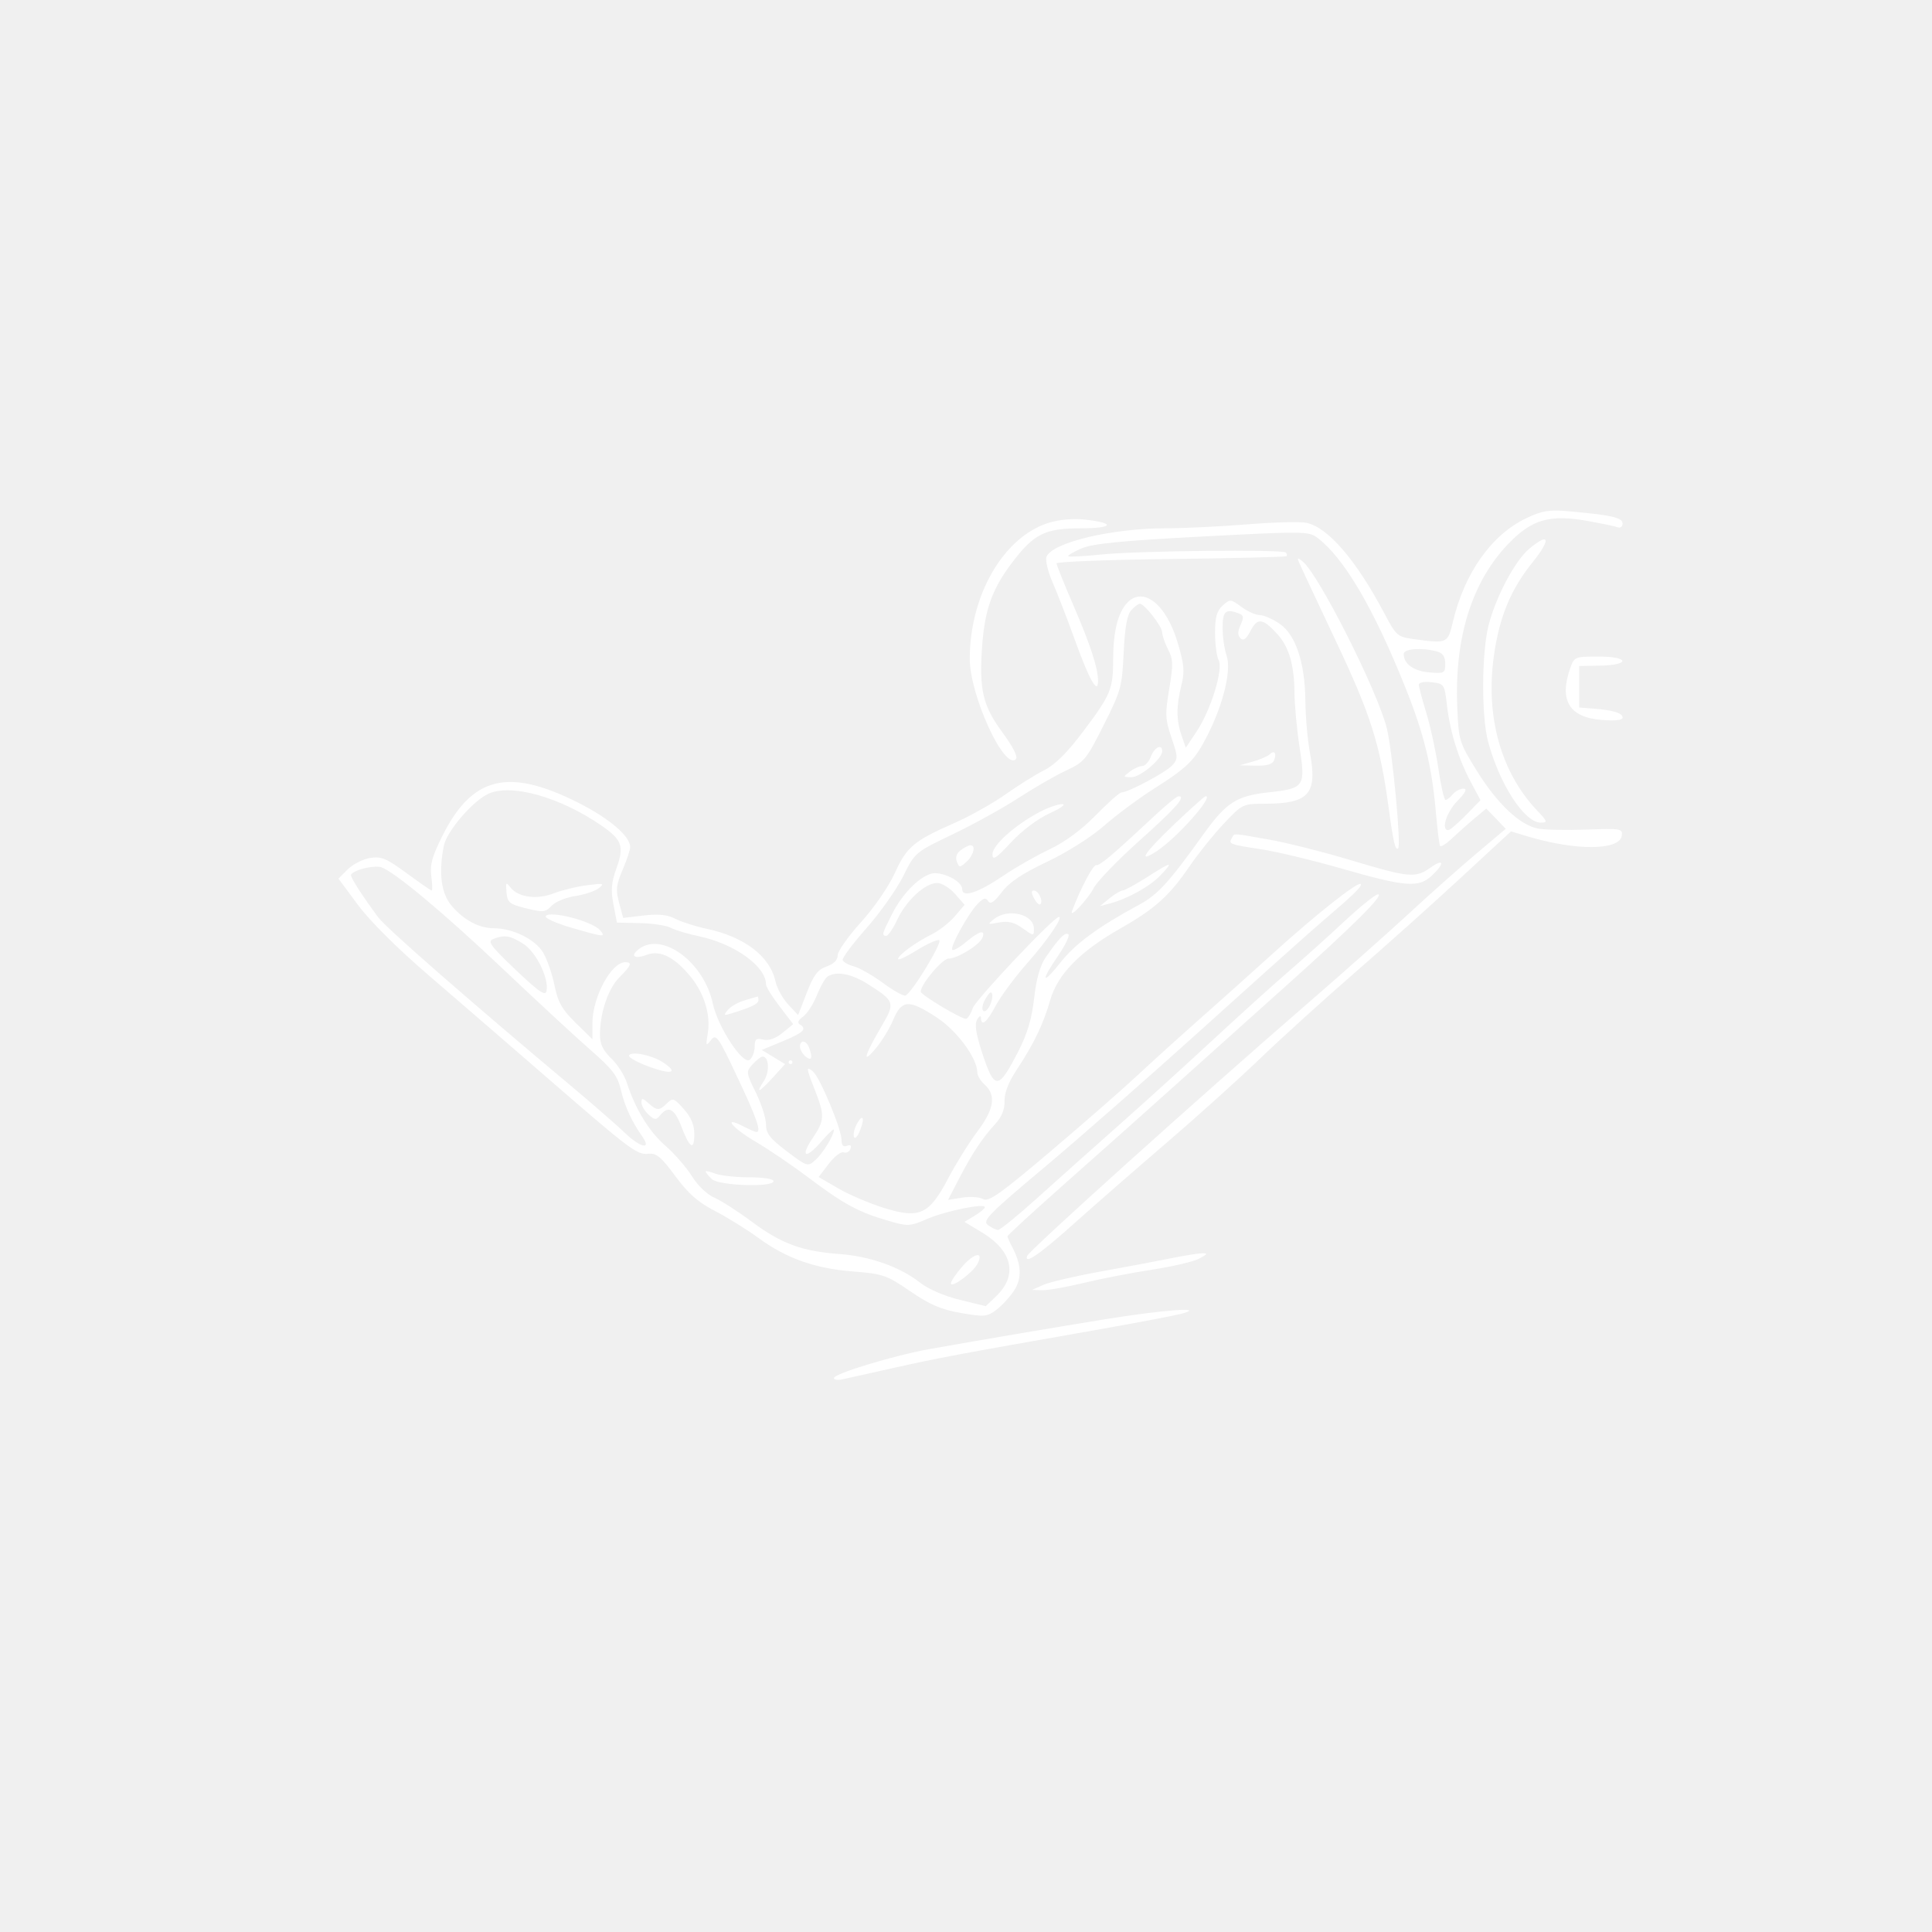
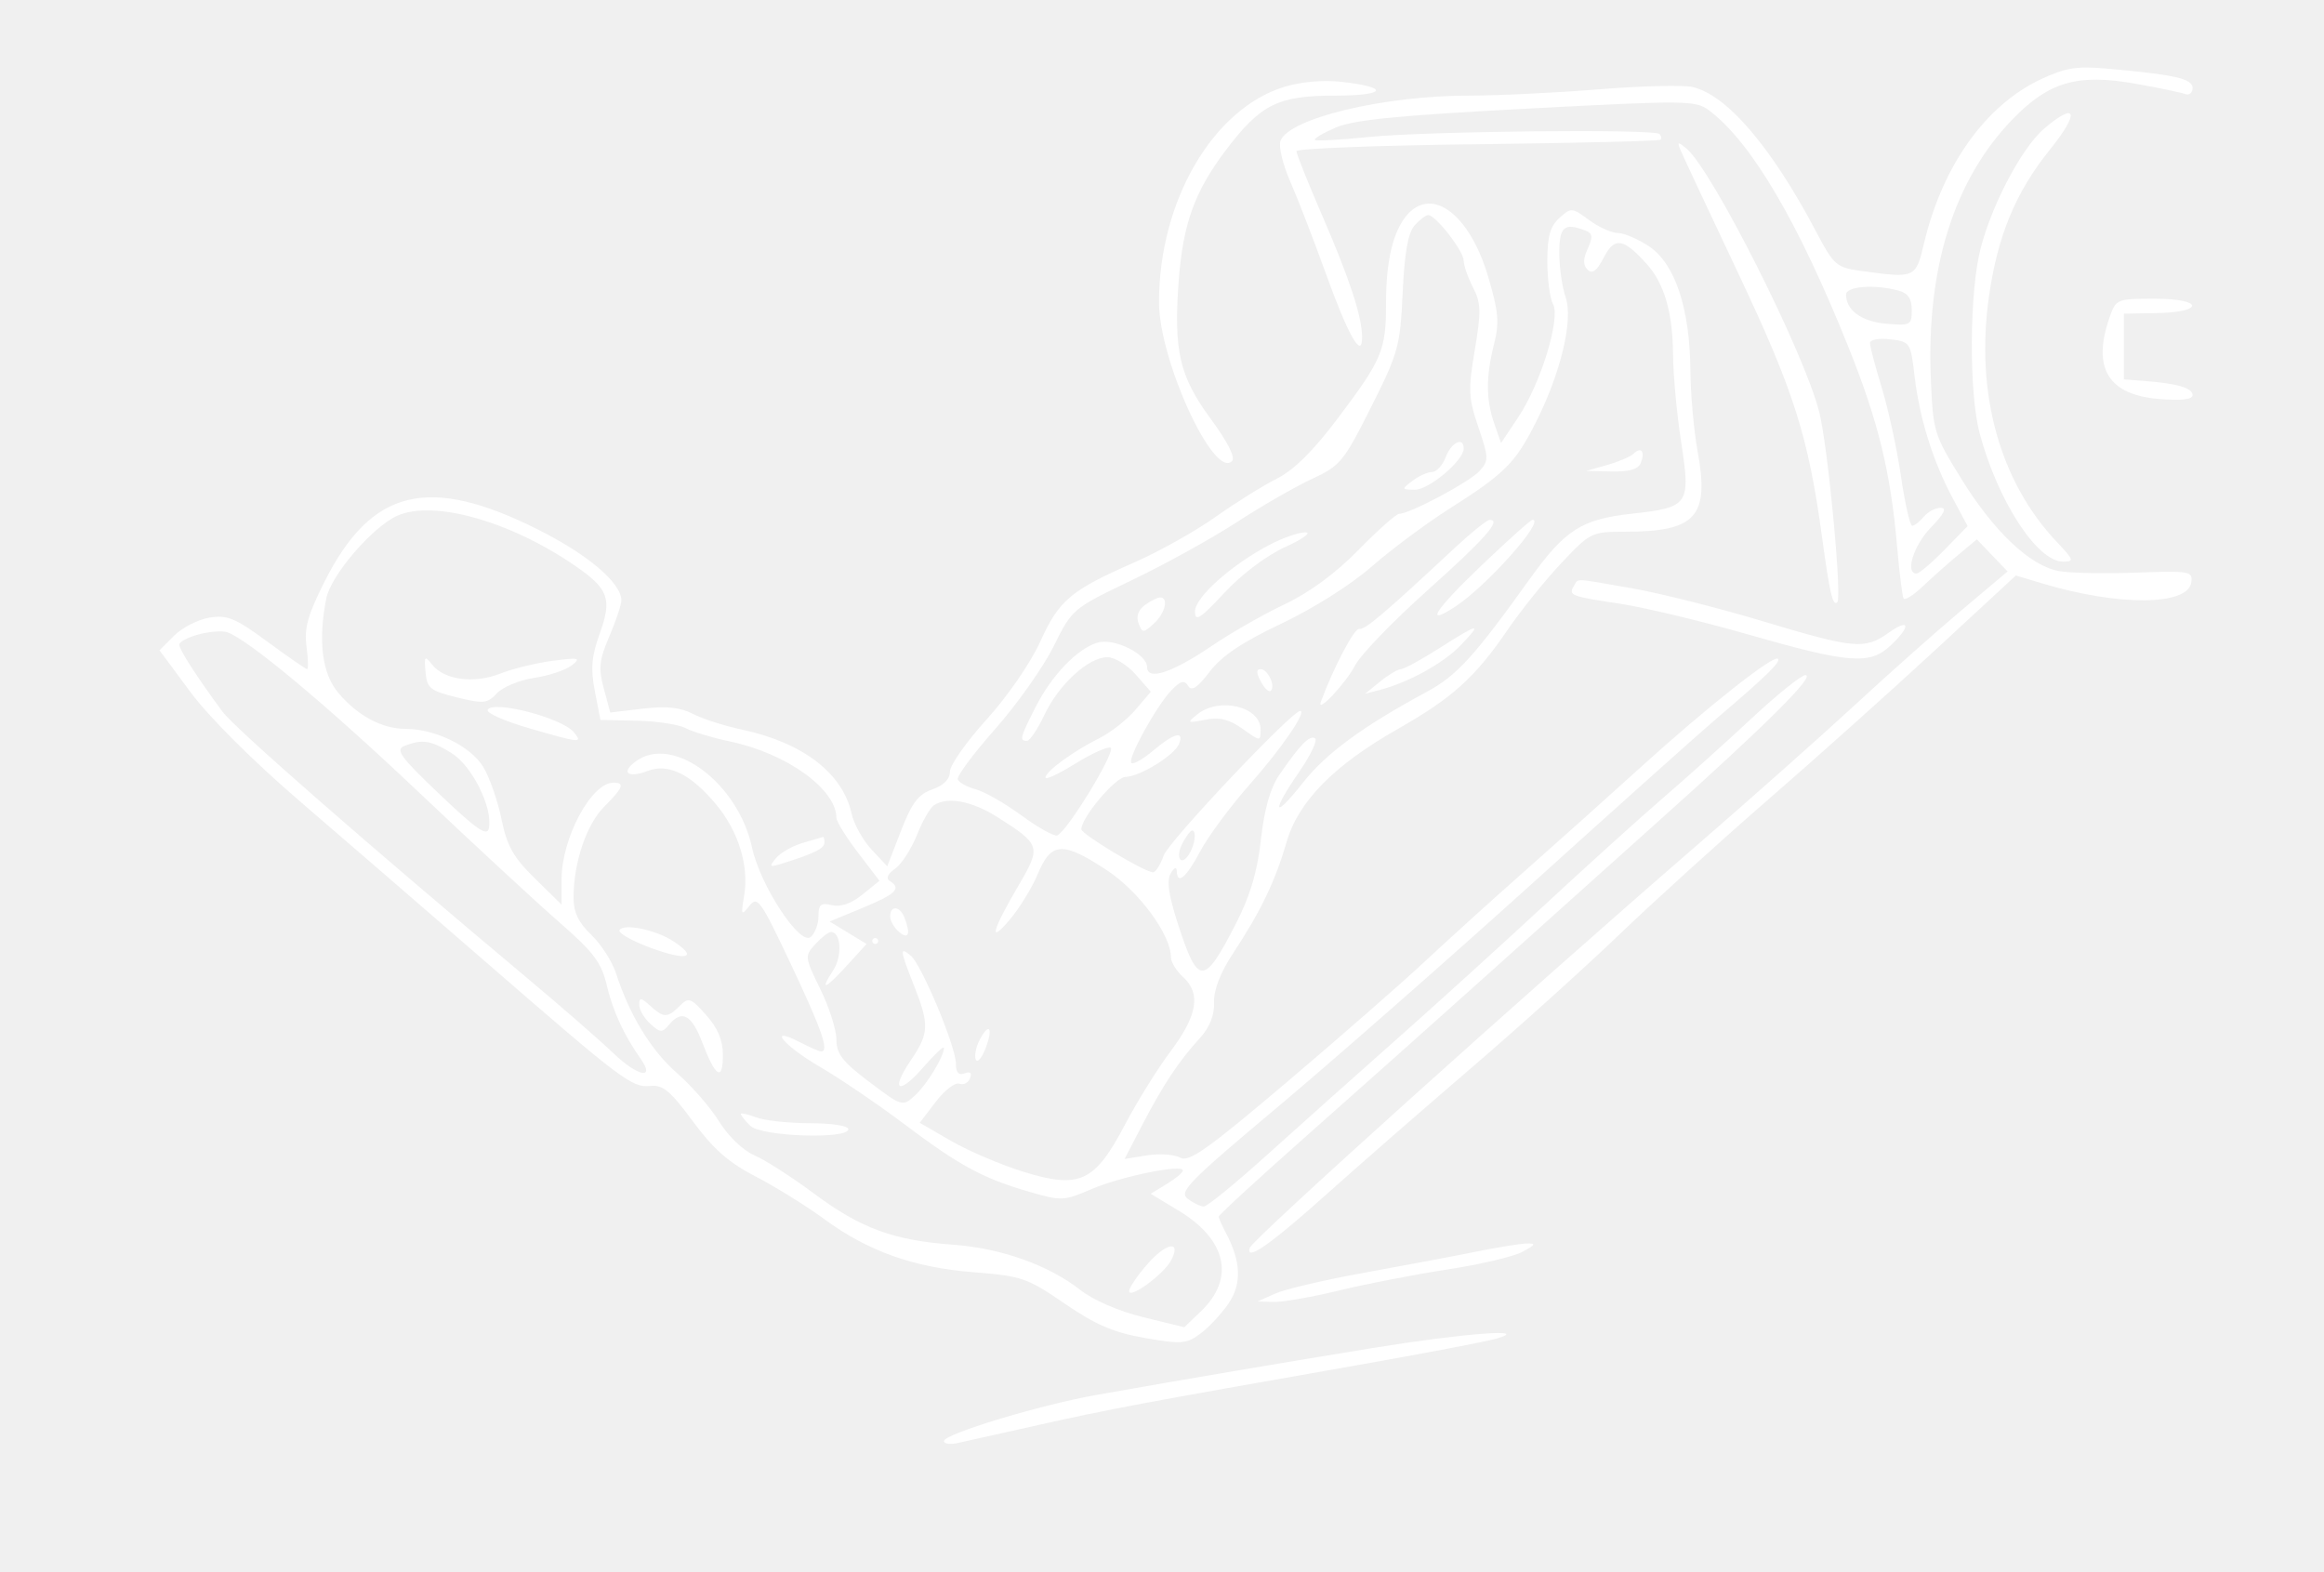
- <svg xmlns="http://www.w3.org/2000/svg" width="512" height="512" viewBox="0 0 512 512">
+ <svg xmlns="http://www.w3.org/2000/svg" width="389" height="263" viewBox="63 124 389 263">
  <path fill="#fff" fill-rule="evenodd" d="M404.5 137.322c-9.221 4.38-16.397 14.496-19.457 27.428-1.371 5.792-1.473 5.838-10.331 4.624-4.382-.601-4.699-.875-7.804-6.75-7.464-14.125-14.917-22.808-20.659-24.069-1.594-.35-8.668-.169-15.719.404S313.764 140 308.943 140c-14.328 0-30.158 3.79-31.608 7.568-.35.913.381 3.97 1.624 6.795 1.243 2.826 3.923 9.751 5.954 15.391 3.747 10.401 6.092 14.525 6.081 10.696-.009-3.419-2.052-9.667-6.584-20.144-2.426-5.607-4.408-10.557-4.406-11 .001-.443 13.614-.967 30.25-1.165 16.635-.197 30.433-.535 30.663-.75.229-.215.16-.647-.153-.961-.875-.874-39.168-.475-48.764.509-4.675.479-8.682.695-8.904.479s1.354-1.148 3.5-2.073c2.998-1.291 10.427-2.024 32.019-3.161 26.845-1.414 28.223-1.399 30.5.325 7.067 5.35 14.87 18.615 23.276 39.568 5.019 12.511 7.067 20.902 8.156 33.423.383 4.4.87 8.3 1.082 8.666s1.647-.534 3.189-2a148 148 0 0 1 5.938-5.278l3.135-2.612 2.573 2.687 2.574 2.686-7.769 6.543c-4.273 3.599-12.269 10.704-17.769 15.789s-17.425 15.673-26.5 23.529c-28.94 25.052-74.366 65.943-74.806 67.337-.764 2.421 3.491-.563 13.156-9.226 5.032-4.511 15.675-13.797 23.65-20.636 7.975-6.84 19.225-16.971 25-22.515s17.025-15.744 25-22.665c7.975-6.922 20.558-18.187 27.962-25.033l13.462-12.449 4.32 1.3c12.834 3.863 24.47 3.794 25.044-.147.272-1.871-.223-1.957-9.317-1.627-5.282.192-11.076.072-12.875-.265-4.803-.901-10.842-6.608-16.256-15.363-4.648-7.515-4.785-7.965-5.151-16.868-.759-18.498 3.907-33.299 13.676-43.383 6.108-6.305 10.881-7.68 20.635-5.949 3.85.683 7.563 1.456 8.25 1.718.688.261 1.25-.197 1.25-1.018 0-1.562-3.036-2.242-14.5-3.248-4.956-.435-6.87-.113-11 1.849m-126.531 1.214C265.99 142.229 257 157.684 257 174.585c0 9.693 9.164 29.651 12.214 26.601.604-.604-.704-3.204-3.574-7.103-5.207-7.074-6.2-11.332-5.353-22.967.694-9.549 2.654-15.031 7.816-21.868 5.885-7.796 8.751-9.24 18.347-9.244 8.644-.004 9.278-1.398 1.05-2.31-3.026-.336-6.789-.003-9.531.842m127.274 6.913c-3.726 3.135-8.749 12.557-10.712 20.093-1.895 7.275-1.99 24.146-.174 30.963C397.365 207.801 403.981 218 408.3 218c1.921 0 1.84-.266-.986-3.25-9.553-10.088-13.665-24.803-11.427-40.893 1.431-10.292 4.469-17.658 10.228-24.804 5.014-6.223 4.545-8.162-.872-3.604M344.238 149c.336.825 4.69 10.121 9.674 20.657 9.371 19.809 11.782 27.401 14.084 44.343 1.258 9.263 1.793 11.544 2.536 10.801.826-.826-1.556-25.987-3.011-31.801-2.484-9.93-18.013-40.72-22.29-44.195-1.35-1.098-1.508-1.067-.993.195m-45.613 10.862c-2.398 2.65-3.625 7.664-3.625 14.816 0 7.945-.61 9.414-7.965 19.195-4.204 5.591-7.423 8.787-10.322 10.248-2.317 1.167-6.947 4.059-10.288 6.427s-9.416 5.77-13.5 7.563c-10.743 4.717-12.646 6.317-15.812 13.301-1.603 3.535-5.484 9.164-8.969 13.01-3.379 3.729-6.144 7.658-6.144 8.731 0 1.261-1.043 2.314-2.949 2.979-2.345.818-3.42 2.242-5.246 6.95l-2.296 5.921-2.635-2.819c-1.449-1.551-2.952-4.263-3.339-6.026-1.482-6.746-8.197-11.886-18.335-14.035-2.915-.618-6.615-1.804-8.223-2.635-2.117-1.095-4.429-1.335-8.377-.871l-5.453.641-1.084-4.023c-.915-3.4-.772-4.748.927-8.712 1.106-2.579 2.01-5.292 2.01-6.029 0-2.937-5.588-7.676-14.042-11.908-18.246-9.134-27.801-6.791-35.62 8.737-2.815 5.589-3.445 7.841-3.04 10.864.282 2.097.331 3.813.11 3.813s-3.21-2.067-6.641-4.593c-5.374-3.956-6.718-4.514-9.699-4.031-1.903.309-4.565 1.667-5.915 3.017l-2.455 2.455 5.181 6.989c3.122 4.211 10.436 11.505 18.401 18.351 7.271 6.249 21.241 18.326 31.044 26.837 22.941 19.917 24.454 21.056 27.549 20.737 2.084-.215 3.36.848 7.085 5.902 3.434 4.662 6.005 6.922 10.542 9.269 3.3 1.708 8.428 4.889 11.396 7.069 7.415 5.447 15.016 8.154 25.117 8.946 7.99.626 8.924.949 15.205 5.249 5.2 3.561 8.19 4.843 13.417 5.753 6.123 1.066 6.956 1.001 9.295-.731 1.414-1.047 3.536-3.321 4.716-5.055 2.245-3.297 2.091-7.051-.49-11.872-.636-1.188-1.156-2.388-1.156-2.667s6.863-6.578 15.25-14a6266 6266 0 0 0 29.25-26.073c7.7-6.919 20.975-18.826 29.5-26.46C358.706 245.237 366.976 237 365.19 237c-.679 0-4.731 3.262-9.005 7.25s-10.901 9.941-14.728 13.231-12.807 11.405-19.957 18.035-18.4 16.834-25 22.675a3691 3691 0 0 0-21.5 19.191c-5.225 4.714-9.95 8.567-10.5 8.563-.55-.005-1.767-.591-2.704-1.303-1.515-1.152.146-2.846 15-15.3 9.187-7.703 28.369-24.544 42.627-37.424 14.257-12.88 28.207-25.362 31-27.738 8.219-6.993 10.691-9.399 10.18-9.91-.727-.728-11.896 8.098-23.046 18.211a2389 2389 0 0 1-19.5 17.459c-5.257 4.642-12.714 11.392-16.572 15-3.859 3.608-14.25 12.693-23.091 20.189-13.265 11.245-16.386 13.455-17.844 12.639-.972-.544-3.465-.717-5.539-.386l-3.773.604 2.95-5.685c3.45-6.649 6.169-10.751 9.626-14.516 1.666-1.814 2.462-3.799 2.399-5.987-.061-2.141 1.051-5.005 3.216-8.285 4.576-6.934 7.046-12.07 8.902-18.513 1.971-6.845 7.924-12.904 18.669-19.004 9.076-5.153 12.921-8.62 18.296-16.496 2.252-3.3 6.322-8.363 9.044-11.25 4.848-5.142 5.068-5.25 10.656-5.25 11.906 0 14.175-2.523 12.15-13.513-.63-3.42-1.173-9.541-1.207-13.602-.085-10.259-2.57-17.72-6.866-20.615-1.853-1.249-4.22-2.27-5.261-2.27s-3.216-.978-4.832-2.173c-2.855-2.111-2.998-2.121-4.96-.345-1.553 1.405-2.02 3.08-2.02 7.239 0 2.976.428 6.21.95 7.186 1.29 2.409-2.05 13.278-5.814 18.92l-2.886 4.328-1.125-3.227c-1.413-4.052-1.425-7.852-.041-13.346.909-3.612.745-5.441-1.021-11.372-3.047-10.228-9.234-14.993-13.438-10.348m1.139 1.888c-1.081 1.224-1.677 4.605-1.983 11.25-.414 8.969-.709 10.04-5.293 19.165-4.577 9.111-5.144 9.799-9.894 12-2.771 1.284-8.426 4.539-12.566 7.233s-12.031 7.056-17.536 9.694c-9.981 4.783-10.016 4.812-13.137 11.102-1.722 3.468-6.108 9.675-9.747 13.792-3.639 4.118-6.473 7.918-6.297 8.446.175.527 1.526 1.282 3.001 1.676 1.475.395 4.933 2.37 7.683 4.389s5.43 3.521 5.955 3.337c1.653-.579 10.009-14.317 8.935-14.69-.563-.196-3.242 1.022-5.954 2.708S238 254.571 238 254.147c0-1.017 4.623-4.399 9-6.584 1.925-.961 4.654-3.105 6.064-4.765l2.563-3.017-2.536-2.891c-1.395-1.589-3.527-2.89-4.737-2.89-3.154 0-8.14 4.567-10.525 9.64-1.127 2.398-2.45 4.36-2.939 4.36-1.295 0-1.147-.563 1.517-5.783 2.668-5.229 6.93-9.641 10.293-10.656 2.741-.827 8.3 1.901 8.3 4.073 0 2.369 4.192.989 10.957-3.605 3.132-2.127 8.585-5.238 12.119-6.913 4.156-1.971 8.508-5.177 12.326-9.081 3.245-3.319 6.311-6.035 6.812-6.035 1.772 0 11.78-5.336 13.432-7.161 1.568-1.733 1.556-2.199-.185-7.321-1.67-4.913-1.731-6.231-.604-12.936 1.087-6.47 1.046-7.868-.301-10.475-.856-1.654-1.556-3.671-1.556-4.481 0-1.592-4.695-7.626-5.934-7.626-.416 0-1.452.787-2.302 1.75M324 166.351c0 2.393.476 5.716 1.057 7.384 1.327 3.804-.821 12.772-5.05 21.096-3.42 6.73-5.147 8.442-14.511 14.391-3.853 2.448-9.672 6.784-12.931 9.636-3.44 3.01-9.771 7.007-15.09 9.527-6.558 3.106-9.964 5.39-11.978 8.03-2.056 2.696-3.032 3.339-3.623 2.387-.629-1.014-1.239-.86-2.758.698-2.511 2.576-7.441 11.509-6.739 12.211.296.296 1.942-.643 3.657-2.087 3.479-2.927 5.193-3.379 4.335-1.144-.732 1.91-6.552 5.509-8.987 5.558-1.682.034-7.382 6.802-7.382 8.765 0 .824 10.618 7.197 11.992 7.197.447 0 1.256-1.271 1.797-2.825.813-2.33 21.448-24.175 22.837-24.175 1.187 0-3.103 6.261-8.377 12.227-3.271 3.7-7.027 8.763-8.346 11.25-2.367 4.461-3.874 5.715-3.933 3.273-.018-.723-.445-.539-1.014.436-.7 1.2-.347 3.653 1.223 8.5 3.36 10.373 4.333 10.367 9.679-.057 2.408-4.694 3.592-8.671 4.202-14.115.574-5.114 1.57-8.626 3.062-10.797 3.497-5.086 5.081-6.71 5.995-6.145.467.289-.718 2.804-2.634 5.589-4.782 6.952-4.389 8.165.6 1.853 3.925-4.965 10.015-9.432 20.78-15.24 4.964-2.678 7.912-5.907 17.082-18.71 6.016-8.398 8.743-10.152 17.245-11.085 9.511-1.044 9.826-1.504 8.208-11.979-.722-4.675-1.332-11.245-1.356-14.601-.049-7.091-1.46-11.947-4.431-15.241-3.893-4.318-5.364-4.536-7.162-1.06-1.166 2.256-1.923 2.828-2.707 2.044s-.777-1.771.025-3.531c.901-1.976.823-2.554-.409-3.027-3.54-1.359-4.358-.652-4.358 3.767m48 6.958c0 2.638 2.604 4.519 6.75 4.877 4.027.348 4.25.227 4.25-2.293 0-1.913-.632-2.829-2.25-3.263-4.018-1.076-8.75-.709-8.75.679m44.098 3.84c-2.941 8.436-.227 12.927 8.236 13.629 3.752.311 5.666.097 5.666-.635 0-1.201-2.53-1.951-8-2.373l-3.5-.27v-11l5.449-.096c8.139-.144 7.887-2.404-.268-2.404-6.375 0-6.504.053-7.583 3.149m-40.09 4.302c.004.577.902 3.974 1.996 7.549s2.53 10.213 3.192 14.75 1.509 8.25 1.882 8.25c.372 0 1.237-.675 1.922-1.5s1.953-1.5 2.819-1.5c1.103 0 .619.985-1.623 3.298-2.901 2.993-4.368 7.702-2.399 7.702.438 0 2.542-1.787 4.675-3.971l3.877-3.971-2.552-4.779c-3.291-6.16-5.518-13.334-6.345-20.432-.643-5.526-.734-5.661-4.055-6.049-1.959-.229-3.394.048-3.389.653M305 200.5c-.523 1.375-1.551 2.5-2.284 2.5-.734 0-2.207.661-3.275 1.468-1.886 1.427-1.876 1.469.386 1.5 2.341.032 8.173-4.885 8.173-6.891 0-2.044-2.052-1.07-3 1.423m31.433-.562c-.513.498-2.508 1.35-4.433 1.894l-3.5.988 4.281.09c2.998.063 4.459-.373 4.874-1.453.727-1.894.042-2.744-1.222-1.519m-206.981 10.409c-4.141 1.884-11.06 9.943-11.827 13.776-1.421 7.109-.73 12.599 1.994 15.836 3.242 3.853 7.339 6.041 11.311 6.041 4.918 0 10.855 2.912 12.949 6.351 1.055 1.732 2.43 5.658 3.054 8.725.924 4.531 1.973 6.397 5.602 9.958l4.465 4.382v-4.24c0-6.892 4.979-16.176 8.674-16.176 1.963 0 1.642.838-1.541 4.021-2.971 2.97-5.133 9.389-5.133 15.235 0 2.433.827 4.163 2.977 6.222 1.637 1.568 3.499 4.465 4.136 6.437 2.278 7.041 5.875 12.92 10.232 16.723 2.433 2.124 5.604 5.77 7.045 8.101 1.511 2.443 3.996 4.826 5.866 5.625 1.784.763 6.304 3.664 10.045 6.448 7.776 5.787 13.251 7.797 23.214 8.522 8.046.585 16.012 3.419 21.314 7.581 2.183 1.713 6.454 3.561 10.537 4.559l6.866 1.678 2.803-2.686c5.73-5.489 4.292-11.971-3.731-16.817l-4.699-2.839 2.697-1.636c1.484-.901 2.698-1.916 2.698-2.256 0-1.118-10.359.99-15.291 3.112-4.654 2.002-5.034 2.018-10.489.432-7.718-2.244-11.671-4.387-20.863-11.313-4.321-3.256-10.669-7.568-14.107-9.582-6.219-3.644-8.926-7.002-3.3-4.093 1.623.839 3.198 1.526 3.5 1.526 1.379 0 .152-3.55-5.001-14.474-5.141-10.9-5.66-11.631-7.023-9.897-1.351 1.718-1.422 1.577-.867-1.72.832-4.944-.92-10.696-4.624-15.18-4.25-5.144-8.04-7.02-11.517-5.698-3.358 1.277-4.572.286-1.975-1.613 6.175-4.516 17.114 3.625 19.439 14.467 1.349 6.291 8.011 16.449 9.808 14.957.721-.598 1.31-2.165 1.31-3.483 0-1.98.392-2.303 2.25-1.856 1.472.355 3.237-.257 5.103-1.769l2.853-2.31-3.603-4.721c-1.982-2.596-3.603-5.209-3.603-5.807 0-4.815-8.356-10.812-17.827-12.793-2.93-.613-6.263-1.616-7.408-2.229s-4.823-1.172-8.173-1.244l-6.092-.13-.928-4.805c-.735-3.806-.564-5.817.824-9.677 2.079-5.781 1.472-7.458-4.086-11.288-10.901-7.512-23.806-11.135-29.858-8.383m176.981 5.425c-11.745 10.958-14.984 13.704-15.932 13.501-.804-.172-4.291 6.453-6.397 12.155-.829 2.243 4.18-3.074 5.75-6.104.905-1.748 6.337-7.373 12.071-12.501 9.657-8.635 12.497-11.855 10.408-11.801-.458.011-3.113 2.149-5.9 4.75m4.539 2.877c-7.857 7.507-9.655 10.339-4.36 6.87 5.268-3.452 15.11-14.519 12.912-14.519-.3 0-4.149 3.442-8.552 7.649M275.5 215.19c-6.444 3.386-12.502 8.812-12.482 11.18.014 1.753.885 1.197 4.923-3.143 2.926-3.144 7.055-6.249 10.232-7.692 2.937-1.334 4.43-2.426 3.327-2.433-1.1-.008-3.8.932-6 2.088m50.959 6.877c-.977 1.581-.543 1.751 7.583 2.965 4.102.613 13.758 2.923 21.458 5.133 17.02 4.885 20.463 5.158 23.939 1.892 3.475-3.264 3.246-4.681-.343-2.125-3.967 2.825-5.693 2.664-21.052-1.956-7.357-2.213-17.186-4.688-21.841-5.5-10.073-1.756-8.941-1.709-9.744-.409m-71.822 3.209c-1.116.817-1.501 1.914-1.068 3.044.639 1.664.787 1.668 2.555.068 1.901-1.72 2.55-4.388 1.067-4.388-.445 0-1.594.574-2.554 1.276M96.25 230.187c-1.787.478-3.25 1.245-3.25 1.702 0 .834 2.949 5.41 7.218 11.2 2.053 2.786 24.311 22.246 51.282 44.837 5.5 4.606 11.903 10.192 14.229 12.412 4.045 3.862 7.018 4.433 4.498.864-2.796-3.96-4.652-7.985-5.656-12.267-.901-3.842-2.18-5.534-8.071-10.676-3.85-3.361-14.399-13.123-23.441-21.693-15.39-14.585-28.603-25.612-32.059-26.754-.825-.273-2.963-.104-4.75.375m207.704 2.287c-3 1.911-5.904 3.496-6.454 3.523-.55.026-2.125.966-3.5 2.088l-2.5 2.04 2.5-.655c4.807-1.26 10.644-4.489 13.498-7.467 3.692-3.855 3.128-3.78-3.544.471M134.227 236.5c.246 2.699.77 3.123 5.225 4.222 4.495 1.109 5.115 1.046 6.729-.686.977-1.049 3.791-2.209 6.253-2.578 2.462-.37 5.284-1.311 6.271-2.092 1.591-1.259 1.228-1.345-3.205-.762-2.75.362-6.7 1.328-8.777 2.146-4.383 1.727-9.353 1.071-11.388-1.503-1.248-1.579-1.354-1.458-1.108 1.253m139.819 1.586c.614 1.147 1.36 1.841 1.659 1.543.824-.824-.496-3.629-1.709-3.629-.739 0-.724.639.05 2.086m-129.42 4.71c-.311.503 2.758 1.879 6.818 3.059 8.748 2.542 9.161 2.579 7.598.696-1.986-2.394-13.417-5.371-14.416-3.755m118.815.751c-1.832 1.46-1.759 1.512 1.297.923 2.416-.465 4.002-.079 6.25 1.521 2.992 2.131 3.012 2.131 3.012.112 0-3.832-6.871-5.495-10.559-2.556m-132.775 5.316c-1.549.61-.617 1.879 5.991 8.156 6.202 5.891 7.898 7.052 8.178 5.598.666-3.457-2.817-10.443-6.271-12.577-3.473-2.147-4.897-2.359-7.898-1.177m88.675 9.905c-.638.406-1.929 2.661-2.87 5.012-.94 2.35-2.589 4.89-3.664 5.642-1.233.864-1.558 1.614-.88 2.033 2.011 1.243 1.077 2.175-4.491 4.483l-5.564 2.306 3.088 1.878 3.088 1.878-3.184 3.5c-3.752 4.123-4.763 4.52-2.426.954 1.583-2.416 1.364-6.454-.35-6.454-.428 0-1.608.917-2.623 2.038-1.799 1.989-1.779 2.172.845 7.522 1.48 3.017 2.69 6.81 2.69 8.43 0 2.401 1.019 3.715 5.521 7.114 5.454 4.117 5.546 4.145 7.602 2.284 2.007-1.815 4.877-6.527 4.877-8.005 0-.394-1.53 1.046-3.4 3.2-4.17 4.804-5.645 4.045-2.149-1.105 3.072-4.528 3.134-5.921.549-12.478-2.382-6.044-2.446-6.615-.565-5.054 1.836 1.524 7.565 15.225 7.565 18.091 0 1.49.457 2.002 1.449 1.621.947-.363 1.265-.076.917.83-.292.762-1.1 1.168-1.794.901s-2.468 1.097-3.942 3.029l-2.679 3.513 5.274 3.051c2.901 1.677 8.363 4.002 12.137 5.166 9.379 2.891 11.886 1.716 16.967-7.955 2.026-3.854 5.48-9.4 7.677-12.323 4.445-5.916 5.041-9.613 1.994-12.37-1.1-.995-2-2.467-2-3.27 0-3.763-5.341-11.027-10.706-14.56-7.409-4.879-9.325-4.783-11.571.584-.977 2.335-3.119 5.821-4.759 7.746-3.586 4.209-2.924 1.783 1.639-6 3.676-6.272 3.556-6.649-3.549-11.171-4.343-2.764-8.386-3.542-10.713-2.061m41.613 6.318c-1.286 2.404-.313 4.095 1.085 1.885.981-1.551 1.283-3.971.496-3.971-.255 0-.967.939-1.581 2.086m-63.578 0c-1.719.498-3.74 1.648-4.492 2.554-1.227 1.478-1.11 1.568 1.124.871 5.297-1.653 6.992-2.499 6.992-3.486 0-.564-.113-.984-.25-.935-.137.05-1.656.498-3.374.996M212 277.378c0 .757.675 1.937 1.5 2.622 1.59 1.32 1.952.341.893-2.418-.747-1.946-2.393-2.087-2.393-.204m-45.299 2.297c-.298.482 2.122 1.847 5.379 3.033 5.995 2.184 7.831 1.59 3.618-1.17-2.907-1.905-8.283-3.018-8.997-1.863M209 281.5c0 .275.225.5.5.5s.5-.225.5-.5-.225-.5-.5-.5-.5.225-.5.5m-39 10.69c0 .825.835 2.256 1.857 3.18 1.657 1.5 1.992 1.517 3.122.155 2.151-2.591 3.784-1.712 5.587 3.008 2.215 5.8 3.434 6.525 3.434 2.042 0-2.47-.85-4.495-2.805-6.683-2.588-2.897-2.93-3.014-4.429-1.516-2.032 2.033-2.661 2.029-4.937-.031-1.557-1.409-1.829-1.432-1.829-.155m57.016 5.78c-.63 1.177-.945 2.678-.7 3.335s.962-.105 1.593-1.694c1.376-3.466.725-4.664-.893-1.641M187 310.453c0 .222.707 1.111 1.571 1.976 1.807 1.806 16.429 2.315 16.429.571 0-.563-2.812-1-6.435-1-3.539 0-7.589-.439-9-.975-1.411-.537-2.565-.794-2.565-.572m68.101 25.085c-1.706 1.942-3.101 3.997-3.101 4.565 0 1.413 5.764-2.793 7.005-5.112 1.831-3.422-.735-3.063-3.904.547M310 333.517c-3.575.727-11.9 2.295-18.5 3.484s-13.35 2.764-15 3.499l-3 1.338 2.687.081c1.477.044 6.427-.824 11-1.93 4.572-1.107 12.74-2.688 18.151-3.515 5.411-.826 11.036-2.153 12.5-2.948 2.221-1.206 2.33-1.436.662-1.388-1.1.032-4.925.652-8.5 1.379m-17 16.076a3459 3459 0 0 0-46.5 7.896c-9.457 1.678-25.5 6.533-25.5 7.718 0 .457 1.012.607 2.25.334s7.425-1.655 13.75-3.07c11.712-2.62 16.843-3.582 53-9.939 11.275-1.983 21.85-3.998 23.5-4.478 6.064-1.766-5.51-.897-20.5 1.539" />
</svg>
